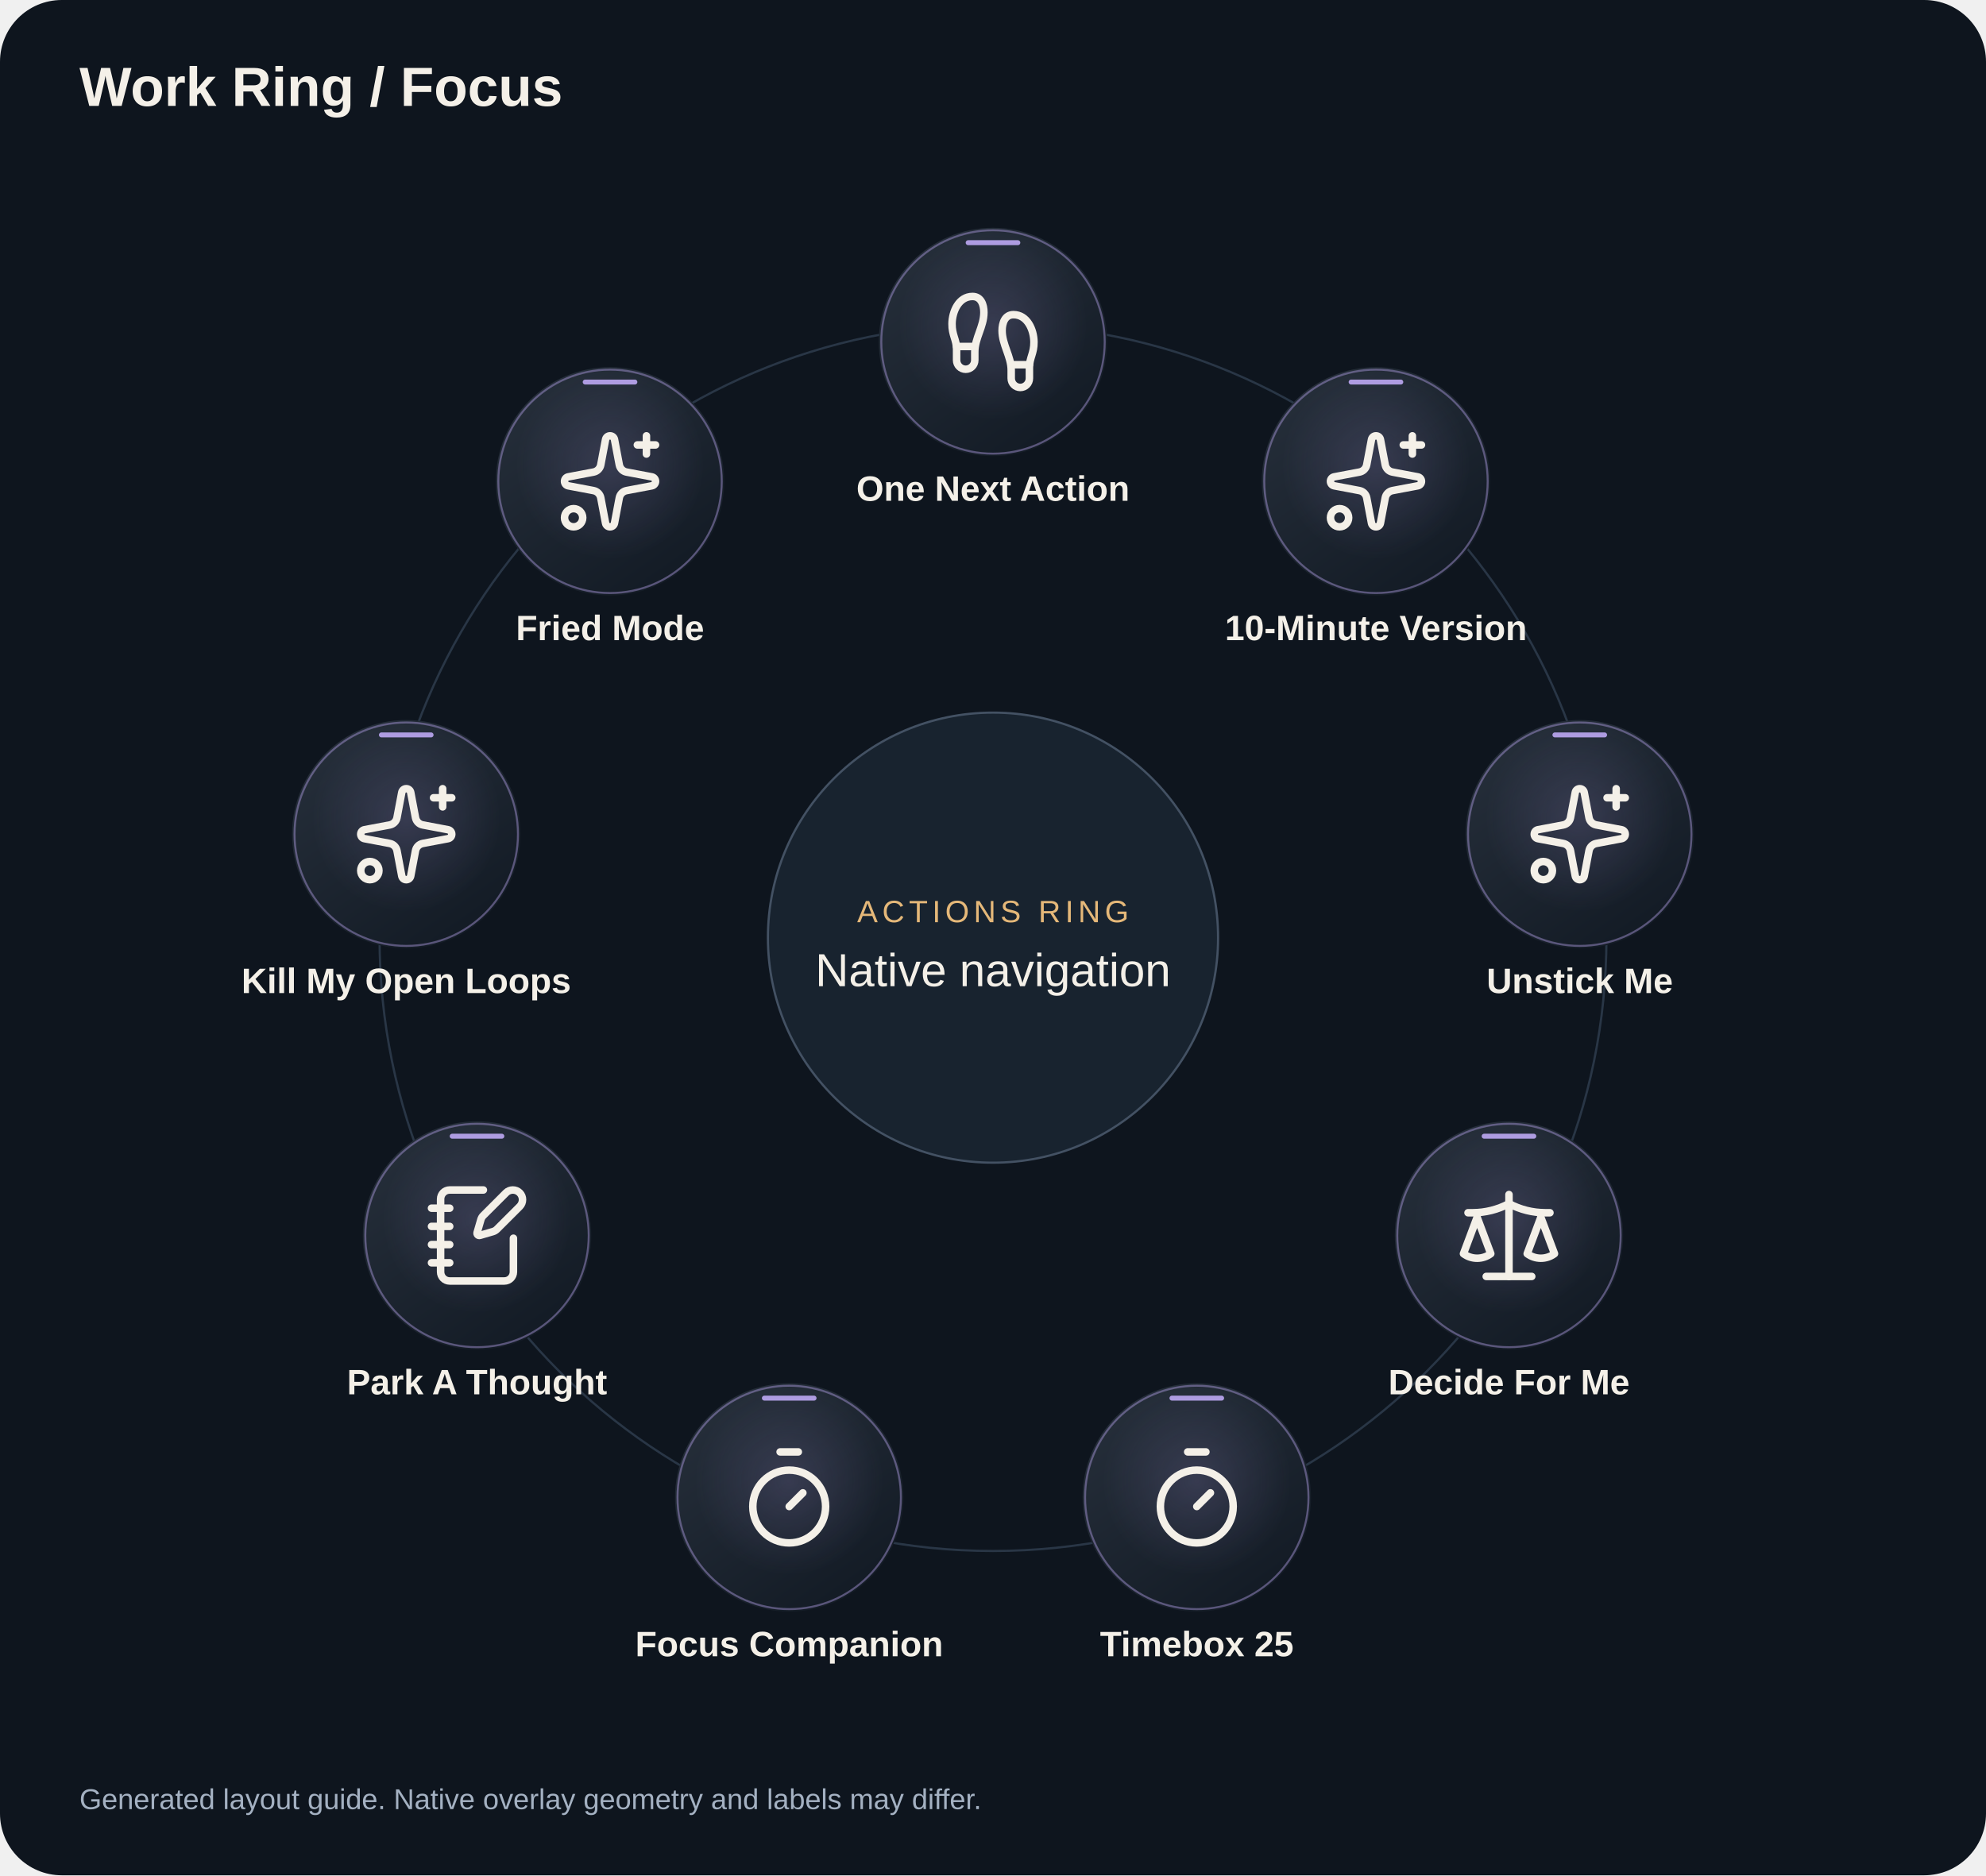
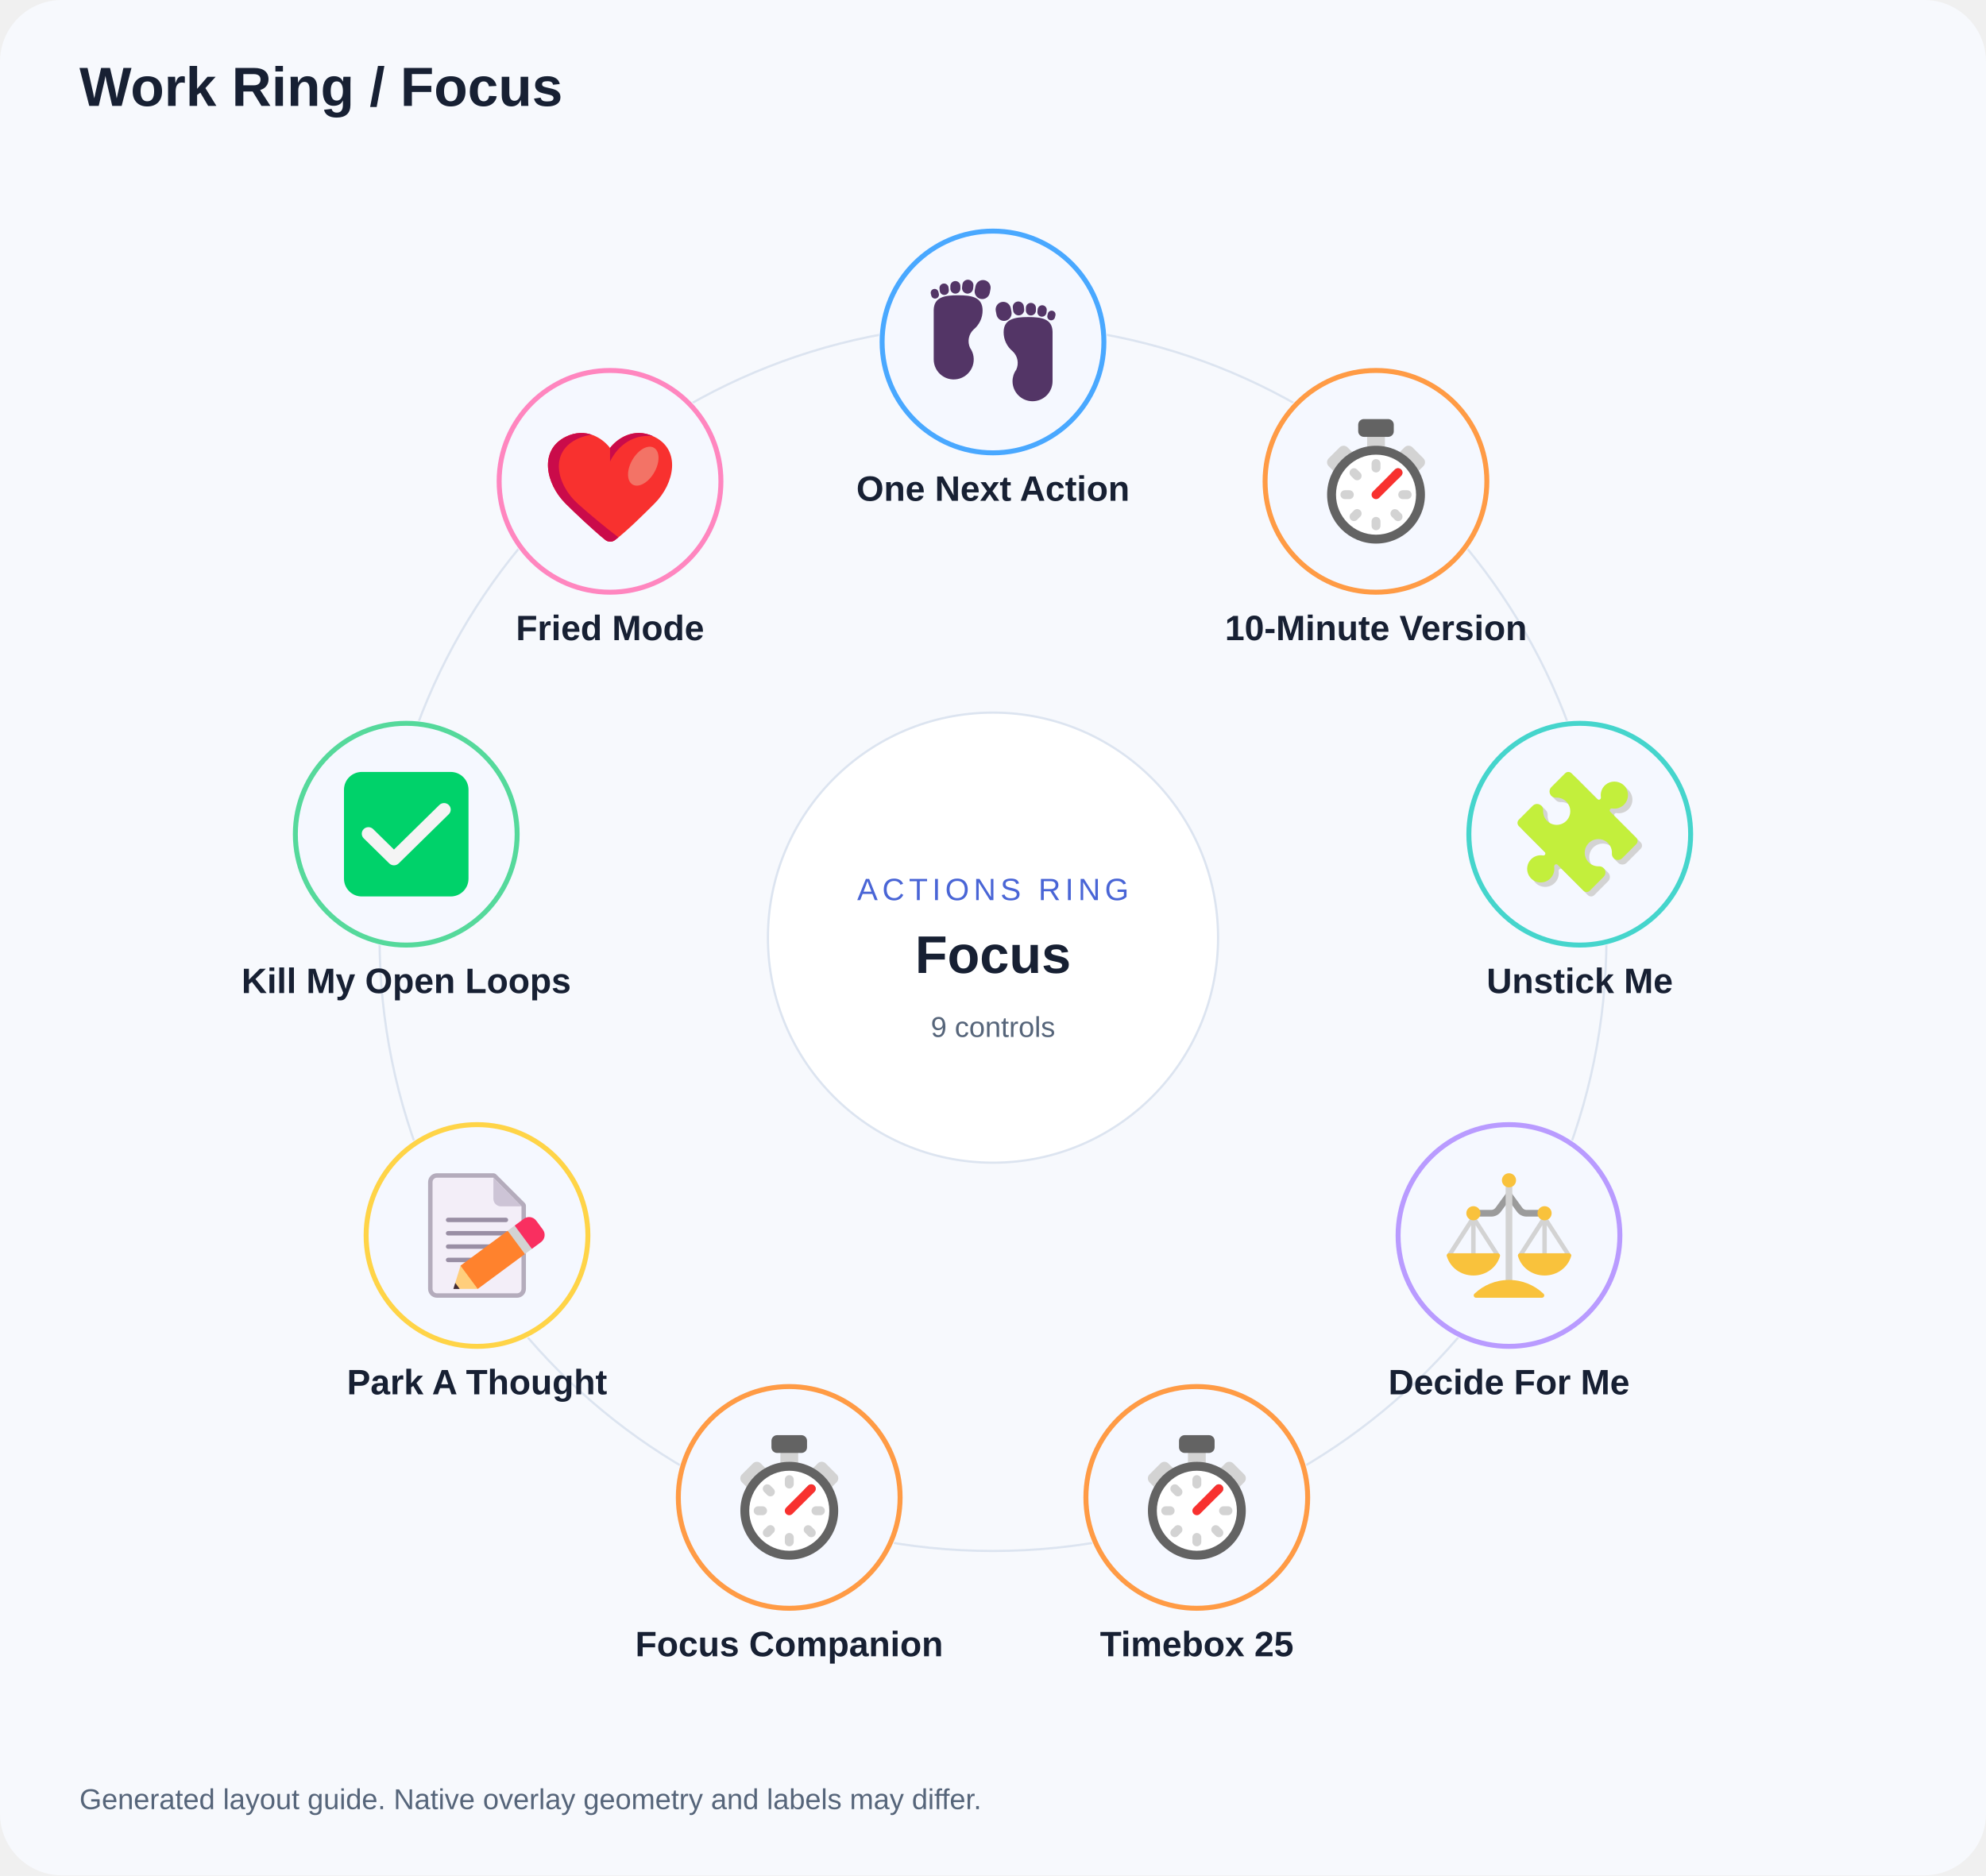
<svg xmlns="http://www.w3.org/2000/svg" width="900" height="850" viewBox="0 0 900 850">
-   <rect width="900" height="850" rx="28" fill="#0E151E" />
-   <text x="36" y="48" fill="#F4F0E8" font-family="Arial,sans-serif" font-size="25" font-weight="700">Work Ring / Focus</text>
-   <circle cx="450" cy="425" r="278" fill="none" stroke="#293646" />
-   <circle cx="450" cy="425" r="102" fill="#18232F" stroke="#435163" />
-   <text x="450" y="418" text-anchor="middle" fill="#E5B879" font-family="Arial,sans-serif" font-size="14" letter-spacing="2">ACTIONS RING</text>
-   <text x="450" y="447" text-anchor="middle" fill="#F4F0E8" font-family="Arial,sans-serif" font-size="21">Native navigation</text>
+   <rect width="900" height="850" rx="28" fill="#F7F9FD" />
+   <text x="36" y="48" fill="#172033" font-family="Arial,sans-serif" font-size="25" font-weight="700">Work Ring / Focus</text>
+   <circle cx="450" cy="425" r="278" fill="none" stroke="#DCE4F0" />
+   <circle cx="450" cy="425" r="102" fill="#FFFFFF" stroke="#DCE4F0" />
+   <text x="450" y="408" text-anchor="middle" fill="#4965D6" font-family="Arial,sans-serif" font-size="14" letter-spacing="2">ACTIONS RING</text>
+   <text x="450" y="441" text-anchor="middle" fill="#172033" font-family="Arial,sans-serif" font-size="24" font-weight="600">Focus</text>
+   <text x="450" y="470" text-anchor="middle" fill="#56657A" font-family="Arial,sans-serif" font-size="13">9 controls</text>
  <g transform="translate(396.00,101.00)">
    <svg width="108" height="108" viewBox="0 0 144 144">
      <svg width="144" height="144" viewBox="0 0 144 144">
-         <defs>
-           <linearGradient id="bg0c5048fa05" x2=".7" y2="1">
-             <stop stop-color="#28313D" />
-             <stop offset="1" stop-color="#131B25" />
-           </linearGradient>
-           <radialGradient id="light0c5048fa05">
-             <stop stop-color="#AE9CE1" stop-opacity=".18" />
-             <stop offset="1" stop-color="#AE9CE1" stop-opacity="0" />
-           </radialGradient>
-         </defs>
-         <circle cx="72" cy="72" r="69" fill="url(#bg0c5048fa05)" />
-         <g fill="none" stroke="#AE9CE1" stroke-opacity=".45" stroke-width="1.2">
-           <circle cx="72" cy="72" r="67.5" />
+         <circle cx="72" cy="72" r="69" fill="#F5F8FF" />
+         <circle cx="72" cy="72" r="67" fill="none" stroke="#49A8FF" stroke-width="3" />
+         <g transform="translate(29 29) scale(2.6875)">
+           <path d="M10.495 2.009C11.181 2.088 11.674 2.708 11.595 3.393L11.523 4.019C11.444 4.705 10.824 5.197 10.139 5.119C9.453 5.04 8.96 4.42 9.039 3.734L9.111 3.108C9.19 2.422 9.81 1.93 10.495 2.009Z" fill="#533566" />
+           <path d="M15.435 4.12C15.616 3.188 15.009 2.285 14.079 2.105C13.149 1.924 12.249 2.533 12.068 3.466L11.903 4.31C11.722 5.243 12.329 6.145 13.259 6.326C14.189 6.506 15.089 5.897 15.271 4.965L15.435 4.12Z" fill="#533566" />
+           <path d="M13.66 8.92C13.66 5.92 11.2 5.5 8.16 5.5C5.12 5.5 2.73 5.88 2.67 8.81V19.92C2.668 20.628 2.834 21.326 3.152 21.958C3.471 22.589 3.935 23.137 4.505 23.556C5.075 23.975 5.736 24.254 6.435 24.369C7.133 24.485 7.848 24.434 8.523 24.221C9.198 24.009 9.813 23.64 10.319 23.144C10.825 22.649 11.206 22.041 11.433 21.371C11.659 20.701 11.725 19.986 11.623 19.286C11.522 18.585 11.257 17.919 10.85 17.34C10.526 16.65 10.43 15.876 10.575 15.128C10.721 14.38 11.101 13.698 11.66 13.18C12.288 12.663 12.793 12.012 13.139 11.275C13.485 10.538 13.663 9.734 13.66 8.92Z" fill="#533566" />
+           <path d="M8.67 3.43C8.67 2.806 8.164 2.3 7.54 2.3C6.916 2.3 6.41 2.806 6.41 3.43V4C6.41 4.624 6.916 5.13 7.54 5.13C8.164 5.13 8.67 4.624 8.67 4V3.43Z" fill="#533566" />
+           <path d="M4.872 2.861C5.434 2.796 5.943 3.202 6.008 3.767L6.067 4.284C6.132 4.849 5.729 5.359 5.166 5.424C4.604 5.488 4.095 5.082 4.031 4.517L3.971 4.001C3.906 3.436 4.31 2.925 4.872 2.861Z" fill="#533566" />
+           <path d="M2.671 4.092L2.661 4.094C2.194 4.208 1.908 4.678 2.021 5.145L2.128 5.582C2.242 6.049 2.712 6.335 3.179 6.222L3.189 6.219C3.656 6.106 3.942 5.635 3.828 5.168L3.722 4.731C3.608 4.264 3.138 3.978 2.671 4.092Z" fill="#533566" />
+           <path d="M21.91 10.014C21.224 10.092 20.605 9.6 20.526 8.915L20.454 8.289C20.375 7.603 20.867 6.983 21.553 6.904C22.239 6.825 22.859 7.318 22.938 8.003L23.009 8.629C23.088 9.315 22.596 9.935 21.91 10.014Z" fill="#533566" />
+           <path d="M16.788 9.868C16.97 10.801 17.87 11.41 18.8 11.229C19.73 11.049 20.337 10.146 20.155 9.214L19.991 8.37C19.81 7.437 18.909 6.828 17.98 7.008C17.05 7.189 16.443 8.092 16.624 9.024L16.788 9.868Z" fill="#533566" />
+           <path d="M18.39 13.82C18.39 10.82 20.86 10.4 23.89 10.4C26.92 10.4 29.33 10.78 29.39 13.71V24.83C29.39 26.023 28.916 27.168 28.072 28.012C27.228 28.856 26.084 29.33 24.89 29.33C23.697 29.33 22.552 28.856 21.708 28.012C20.864 27.168 20.39 26.023 20.39 24.83C20.391 23.904 20.681 23.002 21.22 22.25C21.543 21.56 21.638 20.786 21.492 20.038C21.347 19.291 20.968 18.609 20.41 18.09C19.778 17.573 19.268 16.922 18.919 16.183C18.569 15.444 18.389 14.637 18.39 13.82Z" fill="#533566" />
+           <path d="M23.391 8.91C23.391 9.534 23.896 10.04 24.521 10.04C25.145 10.04 25.651 9.534 25.651 8.91V8.34C25.651 7.716 25.145 7.21 24.521 7.21C23.896 7.21 23.391 7.716 23.391 8.34V8.91Z" fill="#533566" />
+           <path d="M26.885 10.312C26.322 10.247 25.919 9.737 25.984 9.172L26.043 8.655C26.108 8.09 26.617 7.684 27.179 7.749C27.741 7.813 28.145 8.324 28.08 8.889L28.02 9.405C27.956 9.971 27.447 10.376 26.885 10.312Z" fill="#533566" />
+           <path d="M28.866 11.109L28.876 11.111C29.343 11.225 29.814 10.938 29.927 10.472L30.034 10.034C30.147 9.568 29.861 9.097 29.394 8.983L29.384 8.981C28.917 8.867 28.447 9.154 28.333 9.621L28.227 10.058C28.113 10.525 28.399 10.995 28.866 11.109Z" fill="#533566" />
        </g>
-         <circle cx="72" cy="62" r="57" fill="url(#light0c5048fa05)" />
-         <path d="M57 12h30" stroke="#AE9CE1" stroke-width="3" stroke-linecap="round" />
-         <g fill="#AE9CE1" opacity=".85" />
-         <svg x="39.0" y="39" width="66" height="66" viewBox="0 0 24 24" fill="none" stroke="#F4F0E8" stroke-width="1.65" stroke-linecap="round" stroke-linejoin="round">
-           <path d="M4 16v-2.38C4 11.5 2.97 10.5 3 8c.03-2.72 1.49-6 4.5-6C9.37 2 10 3.8 10 5.5c0 3.11-2 5.66-2 8.68V16a2 2 0 1 1-4 0Z" />
-           <path d="M20 20v-2.38c0-2.12 1.03-3.12 1-5.62-.03-2.72-1.49-6-4.5-6C14.63 6 14 7.8 14 9.5c0 3.11 2 5.66 2 8.68V20a2 2 0 1 0 4 0Z" />
-           <path d="M16 17h4" />
-           <path d="M4 13h4" />
-         </svg>
      </svg>
    </svg>
  </g>
-   <text x="450.00" y="227.00" text-anchor="middle" fill="#F4F0E8" font-family="Arial,sans-serif" font-size="16" font-weight="600">One Next Action</text>
+   <text x="450.00" y="227.00" text-anchor="middle" fill="#172033" font-family="Arial,sans-serif" font-size="16" font-weight="600">One Next Action</text>
  <g transform="translate(569.55,164.17)">
    <svg width="108" height="108" viewBox="0 0 144 144">
      <svg width="144" height="144" viewBox="0 0 144 144">
-         <defs>
-           <linearGradient id="bg2673d02420" x2=".7" y2="1">
-             <stop stop-color="#28313D" />
-             <stop offset="1" stop-color="#131B25" />
-           </linearGradient>
-           <radialGradient id="light2673d02420">
-             <stop stop-color="#AE9CE1" stop-opacity=".18" />
-             <stop offset="1" stop-color="#AE9CE1" stop-opacity="0" />
-           </radialGradient>
-         </defs>
-         <circle cx="72" cy="72" r="69" fill="url(#bg2673d02420)" />
-         <g fill="none" stroke="#AE9CE1" stroke-opacity=".45" stroke-width="1.2">
-           <circle cx="72" cy="72" r="67.5" />
+         <circle cx="72" cy="72" r="69" fill="#F5F8FF" />
+         <circle cx="72" cy="72" r="67" fill="none" stroke="#FF9B45" stroke-width="3" />
+         <g transform="translate(29 29) scale(2.6875)">
+           <path d="M18.015 6L16.015 5L14.015 6V9H18.015V6ZM10.645 11.19L8.195 13.64C7.695 14.14 6.895 14.14 6.405 13.64L5.375 12.61C4.875 12.11 4.875 11.31 5.375 10.82L7.825 8.37C8.325 7.87 9.125 7.87 9.615 8.37L10.655 9.41C11.145 9.89 11.145 10.7 10.645 11.19ZM23.825 13.64L21.375 11.19C20.875 10.7 20.875 9.89 21.375 9.4L22.415 8.36C22.905 7.86 23.705 7.86 24.205 8.36L26.655 10.81C27.155 11.3 27.155 12.1 26.655 12.6L25.615 13.64C25.125 14.14 24.325 14.14 23.825 13.64Z" fill="#D3D3D3" />
+           <path d="M13.275 6H18.745C19.445 6 20.015 5.43 20.005 4.73V3.27C20.005 2.57 19.435 2 18.735 2H13.275C12.575 2 12.015 2.57 12.005 3.27V4.73C12.005 5.43 12.575 6 13.275 6ZM27.015 19C27.015 25.075 22.09 30 16.015 30C9.94 30 5.015 25.075 5.015 19C5.015 12.925 9.94 8 16.015 8C22.09 8 27.015 12.925 27.015 19Z" fill="#636363" />
+           <path d="M16.015 28C20.986 28 25.015 23.971 25.015 19C25.015 14.029 20.986 10 16.015 10C11.044 10 7.015 14.029 7.015 19C7.015 23.971 11.044 28 16.015 28Z" fill="white" />
+           <path d="M19.545 14.05L20.255 13.34C20.645 12.95 21.275 12.95 21.665 13.34C22.055 13.73 22.055 14.36 21.665 14.75L20.955 15.46C20.565 15.85 19.935 15.85 19.545 15.46C19.155 15.08 19.155 14.44 19.545 14.05Z" fill="#9B9B9B" />
+           <path d="M15.015 13V12C15.015 11.45 15.465 11 16.015 11C16.565 11 17.015 11.45 17.015 12V13C17.015 13.55 16.565 14 16.015 14C15.455 14 15.015 13.55 15.015 13ZM15.015 26V25C15.015 24.45 15.465 24 16.015 24C16.565 24 17.015 24.45 17.015 25V26C17.015 26.55 16.565 27 16.015 27C15.455 27 15.015 26.55 15.015 26ZM23.015 18H22.015C21.455 18 21.015 18.45 21.015 19C21.015 19.55 21.465 20 22.015 20H23.015C23.565 20 24.015 19.55 24.015 19C24.015 18.45 23.565 18 23.015 18ZM9.015 18H10.015C10.565 18 11.015 18.45 11.015 19C11.015 19.55 10.565 20 10.015 20H9.015C8.465 20 8.015 19.55 8.015 19C8.015 18.45 8.455 18 9.015 18ZM21.675 23.25L20.965 22.54C20.565 22.15 19.935 22.15 19.555 22.54C19.165 22.93 19.165 23.56 19.555 23.95L20.265 24.66C20.655 25.05 21.285 25.05 21.675 24.66C22.065 24.27 22.065 23.64 21.675 23.25ZM11.765 13.35L12.475 14.06C12.865 14.45 12.865 15.08 12.475 15.47C12.085 15.86 11.455 15.86 11.065 15.47L10.355 14.76C9.965 14.37 9.965 13.74 10.355 13.35C10.745 12.95 11.375 12.95 11.765 13.35ZM11.065 22.53L10.355 23.24C9.965 23.64 9.965 24.27 10.355 24.65C10.745 25.04 11.375 25.04 11.765 24.65L12.475 23.94C12.865 23.55 12.865 22.92 12.475 22.53C12.085 22.14 11.455 22.14 11.065 22.53Z" fill="#D3D3D3" />
+           <path d="M15.305 19.71C14.915 19.32 14.915 18.69 15.305 18.3L20.255 13.35C20.645 12.96 21.275 12.96 21.665 13.35C22.055 13.74 22.055 14.37 21.665 14.76L16.715 19.71C16.325 20.1 15.695 20.1 15.305 19.71Z" fill="#F8312F" />
        </g>
-         <circle cx="72" cy="62" r="57" fill="url(#light2673d02420)" />
-         <path d="M57 12h30" stroke="#AE9CE1" stroke-width="3" stroke-linecap="round" />
-         <g fill="#AE9CE1" opacity=".85" />
-         <svg x="39.0" y="39" width="66" height="66" viewBox="0 0 24 24" fill="none" stroke="#F4F0E8" stroke-width="1.65" stroke-linecap="round" stroke-linejoin="round">
-           <path d="M11.017 2.814a1 1 0 0 1 1.966 0l1.051 5.558a2 2 0 0 0 1.594 1.594l5.558 1.051a1 1 0 0 1 0 1.966l-5.558 1.051a2 2 0 0 0-1.594 1.594l-1.051 5.558a1 1 0 0 1-1.966 0l-1.051-5.558a2 2 0 0 0-1.594-1.594l-5.558-1.051a1 1 0 0 1 0-1.966l5.558-1.051a2 2 0 0 0 1.594-1.594z" />
-           <path d="M20 2v4" />
-           <path d="M22 4h-4" />
-           <circle cx="4" cy="20" r="2" />
-         </svg>
      </svg>
    </svg>
  </g>
-   <text x="623.55" y="290.17" text-anchor="middle" fill="#F4F0E8" font-family="Arial,sans-serif" font-size="16" font-weight="600">10-Minute Version</text>
+   <text x="623.55" y="290.17" text-anchor="middle" fill="#172033" font-family="Arial,sans-serif" font-size="16" font-weight="600">10-Minute Version</text>
  <g transform="translate(661.90,324.11)">
    <svg width="108" height="108" viewBox="0 0 144 144">
      <svg width="144" height="144" viewBox="0 0 144 144">
-         <defs>
-           <linearGradient id="bg2673d02420" x2=".7" y2="1">
-             <stop stop-color="#28313D" />
-             <stop offset="1" stop-color="#131B25" />
-           </linearGradient>
-           <radialGradient id="light2673d02420">
-             <stop stop-color="#AE9CE1" stop-opacity=".18" />
-             <stop offset="1" stop-color="#AE9CE1" stop-opacity="0" />
-           </radialGradient>
-         </defs>
-         <circle cx="72" cy="72" r="69" fill="url(#bg2673d02420)" />
-         <g fill="none" stroke="#AE9CE1" stroke-opacity=".45" stroke-width="1.2">
-           <circle cx="72" cy="72" r="67.5" />
+         <circle cx="72" cy="72" r="69" fill="#F5F8FF" />
+         <circle cx="72" cy="72" r="67" fill="none" stroke="#45D5CC" stroke-width="3" />
+         <g transform="translate(29 29) scale(2.6875)">
+           <path d="M23.623 21.425L24.618 22.421C25.155 22.959 26.021 22.959 26.558 22.421L29.701 19.274C30.099 18.875 30.099 18.238 29.701 17.84L23.872 12.003C23.693 11.824 23.693 11.545 23.872 11.366C23.981 11.256 24.13 11.216 24.27 11.246C25.215 11.406 26.22 11.127 26.946 10.4C28.15 9.195 28.14 7.233 26.916 6.038L26.06 5.171L25.672 5.301C24.698 5.012 23.603 5.221 22.797 5.918C21.962 6.645 21.623 7.711 21.783 8.707C21.802 8.856 21.763 8.996 21.653 9.105L21.633 9.125C21.454 9.304 21.176 9.304 20.997 9.125L15.167 3.299C14.769 2.9 14.132 2.9 13.734 3.299L10.62 6.416C10.541 6.496 10.481 6.585 10.421 6.675L10.213 6.466L9.476 7.203L10.62 8.348L10.64 8.368C10.919 8.647 11.297 8.796 11.685 8.776C12.58 8.737 13.496 9.085 14.142 9.832C15.127 10.967 15.137 12.691 14.142 13.836C12.968 15.19 10.919 15.25 9.665 14.005C9.019 13.358 8.72 12.501 8.78 11.655C8.8 11.266 8.661 10.888 8.382 10.609C8.372 10.589 8.362 10.579 8.352 10.569L7.377 9.593L6.95 10.031L7.139 10.221C6.88 10.27 6.641 10.4 6.442 10.599L3.298 13.746C2.901 14.145 2.901 14.782 3.298 15.18L9.138 21.027C9.317 21.206 9.317 21.485 9.138 21.664C9.029 21.773 8.88 21.813 8.74 21.784C7.735 21.614 6.661 21.943 5.925 22.779C4.93 23.915 4.92 25.648 5.915 26.793C7.089 28.148 9.138 28.207 10.392 26.952C11.108 26.235 11.396 25.239 11.247 24.313C11.227 24.164 11.267 24.024 11.377 23.915L11.396 23.895C11.575 23.716 11.854 23.716 12.033 23.895L17.833 29.701C18.231 30.1 18.868 30.1 19.266 29.701L22.38 26.584C22.917 26.046 22.917 25.18 22.38 24.642L22.36 24.622L21.474 23.735L21.086 24.124L21.196 24.233C20.34 24.233 19.485 23.885 18.868 23.178C17.883 22.042 17.873 20.319 18.868 19.174C20.042 17.82 22.091 17.76 23.345 19.005C23.862 19.523 24.16 20.19 24.22 20.867L24.2 20.847L23.623 21.425Z" fill="#D3D3D3" />
+           <path d="M21.77 4.909C20.935 5.637 20.597 6.703 20.756 7.699C20.776 7.848 20.736 7.988 20.627 8.097L20.607 8.117C20.428 8.297 20.149 8.297 19.97 8.117L14.152 2.299C13.755 1.9 13.118 1.9 12.72 2.299L9.608 5.417C9.071 5.955 9.071 6.822 9.608 7.36L9.638 7.38C9.906 7.649 10.284 7.799 10.672 7.779C11.567 7.739 12.482 8.087 13.128 8.835C14.113 9.97 14.123 11.694 13.128 12.84C11.955 14.195 9.906 14.255 8.653 13.009C8.017 12.352 7.718 11.495 7.768 10.648C7.798 10.259 7.649 9.871 7.37 9.602C6.833 9.064 5.968 9.064 5.431 9.602L2.298 12.74C1.901 13.139 1.901 13.776 2.298 14.175L8.136 20.023C8.315 20.203 8.315 20.482 8.136 20.661C8.027 20.77 7.877 20.81 7.738 20.78C6.734 20.611 5.66 20.94 4.924 21.777C3.929 22.913 3.919 24.646 4.914 25.792C6.087 27.147 8.136 27.207 9.389 25.951C10.105 25.234 10.393 24.238 10.244 23.311C10.224 23.162 10.264 23.022 10.373 22.913L10.393 22.893C10.572 22.713 10.851 22.713 11.03 22.893L16.828 28.701C17.225 29.1 17.862 29.1 18.26 28.701L21.372 25.583C21.909 25.045 21.909 24.178 21.372 23.64L21.352 23.62C21.084 23.351 20.706 23.201 20.318 23.221C19.423 23.261 18.508 22.913 17.862 22.165C16.877 21.029 16.867 19.306 17.862 18.16C19.035 16.805 21.084 16.745 22.337 17.991C22.983 18.638 23.282 19.495 23.222 20.342C23.202 20.731 23.341 21.109 23.62 21.388C24.157 21.926 25.022 21.926 25.559 21.388L28.702 18.24C29.099 17.841 29.099 17.204 28.702 16.805L22.874 10.967C22.695 10.787 22.695 10.508 22.874 10.329C22.983 10.22 23.133 10.18 23.272 10.21C24.217 10.369 25.221 10.09 25.947 9.363C27.19 8.117 27.14 6.055 25.778 4.879C24.624 3.923 22.904 3.923 21.77 4.909Z" fill="#C3EF3C" />
        </g>
-         <circle cx="72" cy="62" r="57" fill="url(#light2673d02420)" />
-         <path d="M57 12h30" stroke="#AE9CE1" stroke-width="3" stroke-linecap="round" />
-         <g fill="#AE9CE1" opacity=".85" />
-         <svg x="39.0" y="39" width="66" height="66" viewBox="0 0 24 24" fill="none" stroke="#F4F0E8" stroke-width="1.65" stroke-linecap="round" stroke-linejoin="round">
-           <path d="M11.017 2.814a1 1 0 0 1 1.966 0l1.051 5.558a2 2 0 0 0 1.594 1.594l5.558 1.051a1 1 0 0 1 0 1.966l-5.558 1.051a2 2 0 0 0-1.594 1.594l-1.051 5.558a1 1 0 0 1-1.966 0l-1.051-5.558a2 2 0 0 0-1.594-1.594l-5.558-1.051a1 1 0 0 1 0-1.966l5.558-1.051a2 2 0 0 0 1.594-1.594z" />
-           <path d="M20 2v4" />
-           <path d="M22 4h-4" />
-           <circle cx="4" cy="20" r="2" />
-         </svg>
      </svg>
    </svg>
  </g>
-   <text x="715.90" y="450.11" text-anchor="middle" fill="#F4F0E8" font-family="Arial,sans-serif" font-size="16" font-weight="600">Unstick Me</text>
+   <text x="715.90" y="450.11" text-anchor="middle" fill="#172033" font-family="Arial,sans-serif" font-size="16" font-weight="600">Unstick Me</text>
  <g transform="translate(629.83,506.00)">
    <svg width="108" height="108" viewBox="0 0 144 144">
      <svg width="144" height="144" viewBox="0 0 144 144">
-         <defs>
-           <linearGradient id="bg2579692ad2" x2=".7" y2="1">
-             <stop stop-color="#28313D" />
-             <stop offset="1" stop-color="#131B25" />
-           </linearGradient>
-           <radialGradient id="light2579692ad2">
-             <stop stop-color="#AE9CE1" stop-opacity=".18" />
-             <stop offset="1" stop-color="#AE9CE1" stop-opacity="0" />
-           </radialGradient>
-         </defs>
-         <circle cx="72" cy="72" r="69" fill="url(#bg2579692ad2)" />
-         <g fill="none" stroke="#AE9CE1" stroke-opacity=".45" stroke-width="1.2">
-           <circle cx="72" cy="72" r="67.5" />
+         <circle cx="72" cy="72" r="69" fill="#F5F8FF" />
+         <circle cx="72" cy="72" r="67" fill="none" stroke="#B99BFF" stroke-width="3" />
+         <g transform="translate(29 29) scale(2.6875)">
+           <path d="M19.949 11.75H23.969C24.389 11.75 24.719 11.41 24.719 11C24.719 10.59 24.379 10.25 23.969 10.25H19.949C19.569 10.25 19.219 10.07 18.999 9.77L16.629 6.52C16.458 6.295 16.185 6.191 15.924 6.224C15.698 6.229 15.479 6.337 15.339 6.53L12.969 9.77C12.749 10.07 12.389 10.25 12.019 10.25H7.999C7.589 10.25 7.249 10.59 7.249 11C7.249 11.41 7.589 11.75 7.999 11.75H12.019C12.869 11.75 13.679 11.34 14.179 10.66L15.988 8.187L17.789 10.65C18.289 11.34 19.099 11.75 19.949 11.75Z" fill="#9B9B9B" />
+           <path d="M15.249 4H16.749V28H15.249V4ZM13.039 20.73C13.129 20.88 13.299 20.96 13.459 20.96C13.549 20.96 13.639 20.94 13.699 20.88C13.929 20.73 13.999 20.42 13.849 20.19L8.477 11.852C8.415 11.646 8.227 11.5 7.999 11.5C7.838 11.5 7.549 11.77 7.549 11.77L2.159 20.15C2.089 20.23 2.049 20.34 2.049 20.46C2.049 20.74 2.269 20.96 2.549 20.96C2.719 20.96 2.879 20.87 2.969 20.73L7.499 13.696V20.8C7.499 21.08 7.719 21.3 7.999 21.3C8.279 21.3 8.499 21.08 8.499 20.8V13.695L13.039 20.73ZM29.039 20.73C29.129 20.88 29.299 20.96 29.459 20.96C29.549 20.96 29.639 20.94 29.699 20.88C29.929 20.73 29.999 20.42 29.849 20.19L24.477 11.852C24.415 11.646 24.227 11.5 23.999 11.5C23.838 11.5 23.64 11.655 23.549 11.77L18.159 20.15C18.089 20.23 18.049 20.34 18.049 20.46C18.049 20.74 18.269 20.96 18.549 20.96C18.719 20.96 18.879 20.87 18.969 20.73L23.499 13.696V20.8C23.499 21.08 23.719 21.3 23.999 21.3C24.279 21.3 24.499 21.08 24.499 20.8V13.695L29.039 20.73Z" fill="#D3D3D3" />
+           <path d="M17.589 3.59C17.589 4.468 16.877 5.18 15.999 5.18C15.121 5.18 14.409 4.468 14.409 3.59C14.409 2.712 15.121 2 15.999 2C16.877 2 17.589 2.712 17.589 3.59Z" fill="#F9C23C" />
+           <path d="M9.589 11C9.589 11.878 8.877 12.59 7.999 12.59C7.121 12.59 6.409 11.878 6.409 11C6.409 10.122 7.121 9.41 7.999 9.41C8.877 9.41 9.589 10.122 9.589 11Z" fill="#F9C23C" />
+           <path d="M2.019 20.64C1.929 20.32 2.169 20 2.509 20H13.489C13.829 20 14.069 20.32 13.979 20.64C13.239 23.2 10.849 25 7.999 25C5.149 25 2.759 23.2 2.019 20.64Z" fill="#F9C23C" />
+           <path d="M18.019 20.64C17.929 20.32 18.169 20 18.509 20H29.489C29.829 20 30.069 20.32 29.979 20.64C29.239 23.2 26.849 25 23.999 25C21.149 25 18.759 23.2 18.019 20.64Z" fill="#F9C23C" />
+           <path d="M23.399 30C23.879 30 24.109 29.42 23.759 29.09C21.739 27.17 19.009 26 15.999 26C12.989 26 10.259 27.17 8.239 29.09C7.889 29.42 8.119 30 8.599 30H23.399Z" fill="#F9C23C" />
+           <path d="M23.999 12.59C24.877 12.59 25.589 11.878 25.589 11C25.589 10.122 24.877 9.41 23.999 9.41C23.121 9.41 22.409 10.122 22.409 11C22.409 11.878 23.121 12.59 23.999 12.59Z" fill="#F9C23C" />
        </g>
-         <circle cx="72" cy="62" r="57" fill="url(#light2579692ad2)" />
-         <path d="M57 12h30" stroke="#AE9CE1" stroke-width="3" stroke-linecap="round" />
-         <g fill="#AE9CE1" opacity=".85" />
-         <svg x="39.0" y="39" width="66" height="66" viewBox="0 0 24 24" fill="none" stroke="#F4F0E8" stroke-width="1.65" stroke-linecap="round" stroke-linejoin="round">
-           <path d="M12 3v18" />
-           <path d="m19 8 3 8a5 5 0 0 1-6 0zV7" />
-           <path d="M3 7h1a17 17 0 0 0 8-2 17 17 0 0 0 8 2h1" />
-           <path d="m5 8 3 8a5 5 0 0 1-6 0zV7" />
-           <path d="M7 21h10" />
-         </svg>
      </svg>
    </svg>
  </g>
-   <text x="683.83" y="632.00" text-anchor="middle" fill="#F4F0E8" font-family="Arial,sans-serif" font-size="16" font-weight="600">Decide For Me</text>
+   <text x="683.83" y="632.00" text-anchor="middle" fill="#172033" font-family="Arial,sans-serif" font-size="16" font-weight="600">Decide For Me</text>
  <g transform="translate(488.35,624.72)">
    <svg width="108" height="108" viewBox="0 0 144 144">
      <svg width="144" height="144" viewBox="0 0 144 144">
-         <defs>
-           <linearGradient id="bge24a460439" x2=".7" y2="1">
-             <stop stop-color="#28313D" />
-             <stop offset="1" stop-color="#131B25" />
-           </linearGradient>
-           <radialGradient id="lighte24a460439">
-             <stop stop-color="#AE9CE1" stop-opacity=".18" />
-             <stop offset="1" stop-color="#AE9CE1" stop-opacity="0" />
-           </radialGradient>
-         </defs>
-         <circle cx="72" cy="72" r="69" fill="url(#bge24a460439)" />
-         <g fill="none" stroke="#AE9CE1" stroke-opacity=".45" stroke-width="1.2">
-           <circle cx="72" cy="72" r="67.5" />
+         <circle cx="72" cy="72" r="69" fill="#F5F8FF" />
+         <circle cx="72" cy="72" r="67" fill="none" stroke="#FF9B45" stroke-width="3" />
+         <g transform="translate(29 29) scale(2.6875)">
+           <path d="M18.015 6L16.015 5L14.015 6V9H18.015V6ZM10.645 11.19L8.195 13.64C7.695 14.14 6.895 14.14 6.405 13.64L5.375 12.61C4.875 12.11 4.875 11.31 5.375 10.82L7.825 8.37C8.325 7.87 9.125 7.87 9.615 8.37L10.655 9.41C11.145 9.89 11.145 10.7 10.645 11.19ZM23.825 13.64L21.375 11.19C20.875 10.7 20.875 9.89 21.375 9.4L22.415 8.36C22.905 7.86 23.705 7.86 24.205 8.36L26.655 10.81C27.155 11.3 27.155 12.1 26.655 12.6L25.615 13.64C25.125 14.14 24.325 14.14 23.825 13.64Z" fill="#D3D3D3" />
+           <path d="M13.275 6H18.745C19.445 6 20.015 5.43 20.005 4.73V3.27C20.005 2.57 19.435 2 18.735 2H13.275C12.575 2 12.015 2.57 12.005 3.27V4.73C12.005 5.43 12.575 6 13.275 6ZM27.015 19C27.015 25.075 22.09 30 16.015 30C9.94 30 5.015 25.075 5.015 19C5.015 12.925 9.94 8 16.015 8C22.09 8 27.015 12.925 27.015 19Z" fill="#636363" />
+           <path d="M16.015 28C20.986 28 25.015 23.971 25.015 19C25.015 14.029 20.986 10 16.015 10C11.044 10 7.015 14.029 7.015 19C7.015 23.971 11.044 28 16.015 28Z" fill="white" />
+           <path d="M19.545 14.05L20.255 13.34C20.645 12.95 21.275 12.95 21.665 13.34C22.055 13.73 22.055 14.36 21.665 14.75L20.955 15.46C20.565 15.85 19.935 15.85 19.545 15.46C19.155 15.08 19.155 14.44 19.545 14.05Z" fill="#9B9B9B" />
+           <path d="M15.015 13V12C15.015 11.45 15.465 11 16.015 11C16.565 11 17.015 11.45 17.015 12V13C17.015 13.55 16.565 14 16.015 14C15.455 14 15.015 13.55 15.015 13ZM15.015 26V25C15.015 24.45 15.465 24 16.015 24C16.565 24 17.015 24.45 17.015 25V26C17.015 26.55 16.565 27 16.015 27C15.455 27 15.015 26.55 15.015 26ZM23.015 18H22.015C21.455 18 21.015 18.45 21.015 19C21.015 19.55 21.465 20 22.015 20H23.015C23.565 20 24.015 19.55 24.015 19C24.015 18.45 23.565 18 23.015 18ZM9.015 18H10.015C10.565 18 11.015 18.45 11.015 19C11.015 19.55 10.565 20 10.015 20H9.015C8.465 20 8.015 19.55 8.015 19C8.015 18.45 8.455 18 9.015 18ZM21.675 23.25L20.965 22.54C20.565 22.15 19.935 22.15 19.555 22.54C19.165 22.93 19.165 23.56 19.555 23.95L20.265 24.66C20.655 25.05 21.285 25.05 21.675 24.66C22.065 24.27 22.065 23.64 21.675 23.25ZM11.765 13.35L12.475 14.06C12.865 14.45 12.865 15.08 12.475 15.47C12.085 15.86 11.455 15.86 11.065 15.47L10.355 14.76C9.965 14.37 9.965 13.74 10.355 13.35C10.745 12.95 11.375 12.95 11.765 13.35ZM11.065 22.53L10.355 23.24C9.965 23.64 9.965 24.27 10.355 24.65C10.745 25.04 11.375 25.04 11.765 24.65L12.475 23.94C12.865 23.55 12.865 22.92 12.475 22.53C12.085 22.14 11.455 22.14 11.065 22.53Z" fill="#D3D3D3" />
+           <path d="M15.305 19.71C14.915 19.32 14.915 18.69 15.305 18.3L20.255 13.35C20.645 12.96 21.275 12.96 21.665 13.35C22.055 13.74 22.055 14.37 21.665 14.76L16.715 19.71C16.325 20.1 15.695 20.1 15.305 19.71Z" fill="#F8312F" />
        </g>
-         <circle cx="72" cy="62" r="57" fill="url(#lighte24a460439)" />
-         <path d="M57 12h30" stroke="#AE9CE1" stroke-width="3" stroke-linecap="round" />
-         <g fill="#AE9CE1" opacity=".85" />
-         <svg x="39.0" y="39" width="66" height="66" viewBox="0 0 24 24" fill="none" stroke="#F4F0E8" stroke-width="1.65" stroke-linecap="round" stroke-linejoin="round">
-           <line x1="10" x2="14" y1="2" y2="2" />
-           <line x1="12" x2="15" y1="14" y2="11" />
-           <circle cx="12" cy="14" r="8" />
-         </svg>
      </svg>
    </svg>
  </g>
-   <text x="542.35" y="750.72" text-anchor="middle" fill="#F4F0E8" font-family="Arial,sans-serif" font-size="16" font-weight="600">Timebox 25</text>
+   <text x="542.35" y="750.72" text-anchor="middle" fill="#172033" font-family="Arial,sans-serif" font-size="16" font-weight="600">Timebox 25</text>
  <g transform="translate(303.65,624.72)">
    <svg width="108" height="108" viewBox="0 0 144 144">
      <svg width="144" height="144" viewBox="0 0 144 144">
-         <defs>
-           <linearGradient id="bge24a460439" x2=".7" y2="1">
-             <stop stop-color="#28313D" />
-             <stop offset="1" stop-color="#131B25" />
-           </linearGradient>
-           <radialGradient id="lighte24a460439">
-             <stop stop-color="#AE9CE1" stop-opacity=".18" />
-             <stop offset="1" stop-color="#AE9CE1" stop-opacity="0" />
-           </radialGradient>
-         </defs>
-         <circle cx="72" cy="72" r="69" fill="url(#bge24a460439)" />
-         <g fill="none" stroke="#AE9CE1" stroke-opacity=".45" stroke-width="1.2">
-           <circle cx="72" cy="72" r="67.5" />
+         <circle cx="72" cy="72" r="69" fill="#F5F8FF" />
+         <circle cx="72" cy="72" r="67" fill="none" stroke="#FF9B45" stroke-width="3" />
+         <g transform="translate(29 29) scale(2.6875)">
+           <path d="M18.015 6L16.015 5L14.015 6V9H18.015V6ZM10.645 11.19L8.195 13.64C7.695 14.14 6.895 14.14 6.405 13.64L5.375 12.61C4.875 12.11 4.875 11.31 5.375 10.82L7.825 8.37C8.325 7.87 9.125 7.87 9.615 8.37L10.655 9.41C11.145 9.89 11.145 10.7 10.645 11.19ZM23.825 13.64L21.375 11.19C20.875 10.7 20.875 9.89 21.375 9.4L22.415 8.36C22.905 7.86 23.705 7.86 24.205 8.36L26.655 10.81C27.155 11.3 27.155 12.1 26.655 12.6L25.615 13.64C25.125 14.14 24.325 14.14 23.825 13.64Z" fill="#D3D3D3" />
+           <path d="M13.275 6H18.745C19.445 6 20.015 5.43 20.005 4.73V3.27C20.005 2.57 19.435 2 18.735 2H13.275C12.575 2 12.015 2.57 12.005 3.27V4.73C12.005 5.43 12.575 6 13.275 6ZM27.015 19C27.015 25.075 22.09 30 16.015 30C9.94 30 5.015 25.075 5.015 19C5.015 12.925 9.94 8 16.015 8C22.09 8 27.015 12.925 27.015 19Z" fill="#636363" />
+           <path d="M16.015 28C20.986 28 25.015 23.971 25.015 19C25.015 14.029 20.986 10 16.015 10C11.044 10 7.015 14.029 7.015 19C7.015 23.971 11.044 28 16.015 28Z" fill="white" />
+           <path d="M19.545 14.05L20.255 13.34C20.645 12.95 21.275 12.95 21.665 13.34C22.055 13.73 22.055 14.36 21.665 14.75L20.955 15.46C20.565 15.85 19.935 15.85 19.545 15.46C19.155 15.08 19.155 14.44 19.545 14.05Z" fill="#9B9B9B" />
+           <path d="M15.015 13V12C15.015 11.45 15.465 11 16.015 11C16.565 11 17.015 11.45 17.015 12V13C17.015 13.55 16.565 14 16.015 14C15.455 14 15.015 13.55 15.015 13ZM15.015 26V25C15.015 24.45 15.465 24 16.015 24C16.565 24 17.015 24.45 17.015 25V26C17.015 26.55 16.565 27 16.015 27C15.455 27 15.015 26.55 15.015 26ZM23.015 18H22.015C21.455 18 21.015 18.45 21.015 19C21.015 19.55 21.465 20 22.015 20H23.015C23.565 20 24.015 19.55 24.015 19C24.015 18.45 23.565 18 23.015 18ZM9.015 18H10.015C10.565 18 11.015 18.45 11.015 19C11.015 19.55 10.565 20 10.015 20H9.015C8.465 20 8.015 19.55 8.015 19C8.015 18.45 8.455 18 9.015 18ZM21.675 23.25L20.965 22.54C20.565 22.15 19.935 22.15 19.555 22.54C19.165 22.93 19.165 23.56 19.555 23.95L20.265 24.66C20.655 25.05 21.285 25.05 21.675 24.66C22.065 24.27 22.065 23.64 21.675 23.25ZM11.765 13.35L12.475 14.06C12.865 14.45 12.865 15.08 12.475 15.47C12.085 15.86 11.455 15.86 11.065 15.47L10.355 14.76C9.965 14.37 9.965 13.74 10.355 13.35C10.745 12.95 11.375 12.95 11.765 13.35ZM11.065 22.53L10.355 23.24C9.965 23.64 9.965 24.27 10.355 24.65C10.745 25.04 11.375 25.04 11.765 24.65L12.475 23.94C12.865 23.55 12.865 22.92 12.475 22.53C12.085 22.14 11.455 22.14 11.065 22.53Z" fill="#D3D3D3" />
+           <path d="M15.305 19.71C14.915 19.32 14.915 18.69 15.305 18.3L20.255 13.35C20.645 12.96 21.275 12.96 21.665 13.35C22.055 13.74 22.055 14.37 21.665 14.76L16.715 19.71C16.325 20.1 15.695 20.1 15.305 19.71Z" fill="#F8312F" />
        </g>
-         <circle cx="72" cy="62" r="57" fill="url(#lighte24a460439)" />
-         <path d="M57 12h30" stroke="#AE9CE1" stroke-width="3" stroke-linecap="round" />
-         <g fill="#AE9CE1" opacity=".85" />
-         <svg x="39.0" y="39" width="66" height="66" viewBox="0 0 24 24" fill="none" stroke="#F4F0E8" stroke-width="1.65" stroke-linecap="round" stroke-linejoin="round">
-           <line x1="10" x2="14" y1="2" y2="2" />
-           <line x1="12" x2="15" y1="14" y2="11" />
-           <circle cx="12" cy="14" r="8" />
-         </svg>
      </svg>
    </svg>
  </g>
-   <text x="357.65" y="750.72" text-anchor="middle" fill="#F4F0E8" font-family="Arial,sans-serif" font-size="16" font-weight="600">Focus Companion</text>
+   <text x="357.65" y="750.72" text-anchor="middle" fill="#172033" font-family="Arial,sans-serif" font-size="16" font-weight="600">Focus Companion</text>
  <g transform="translate(162.17,506.00)">
    <svg width="108" height="108" viewBox="0 0 144 144">
      <svg width="144" height="144" viewBox="0 0 144 144">
-         <defs>
-           <linearGradient id="bgbc35639f6b" x2=".7" y2="1">
-             <stop stop-color="#28313D" />
-             <stop offset="1" stop-color="#131B25" />
-           </linearGradient>
-           <radialGradient id="lightbc35639f6b">
-             <stop stop-color="#AE9CE1" stop-opacity=".18" />
-             <stop offset="1" stop-color="#AE9CE1" stop-opacity="0" />
-           </radialGradient>
-         </defs>
-         <circle cx="72" cy="72" r="69" fill="url(#bgbc35639f6b)" />
-         <g fill="none" stroke="#AE9CE1" stroke-opacity=".45" stroke-width="1.2">
-           <circle cx="72" cy="72" r="67.5" />
+         <circle cx="72" cy="72" r="69" fill="#F5F8FF" />
+         <circle cx="72" cy="72" r="67" fill="none" stroke="#FFD447" stroke-width="3" />
+         <g transform="translate(29 29) scale(2.6875)">
+           <path d="M20.343 2.293C20.156 2.105 19.901 2 19.636 2H7C5.895 2 5 2.895 5 4V28C5 29.105 5.895 30 7 30H25C26.105 30 27 29.105 27 28V9.364C27 9.099 26.895 8.844 26.707 8.657L20.343 2.293Z" fill="#B4ACBC" />
+           <path d="M19.682 3L7 3C6.448 3 6 3.448 6 4V28C6 28.552 6.448 29 7 29L25 29C25.552 29 26 28.552 26 28V9.453L19.682 3Z" fill="#F3EEF8" />
+           <path d="M9.5 12H22.5C22.776 12 23 12.224 23 12.5C23 12.776 22.776 13 22.5 13H9.5C9.224 13 9 12.776 9 12.5C9 12.224 9.224 12 9.5 12ZM9.5 15C9.224 15 9 15.224 9 15.5C9 15.776 9.224 16 9.5 16H22.5C22.776 16 23 15.776 23 15.5C23 15.224 22.776 15 22.5 15H9.5ZM9 18.5C9 18.224 9.224 18 9.5 18H22.5C22.776 18 23 18.224 23 18.5C23 18.776 22.776 19 22.5 19H9.5C9.224 19 9 18.776 9 18.5ZM9.5 21C9.224 21 9 21.224 9 21.5C9 21.776 9.224 22 9.5 22H17.5C17.776 22 18 21.776 18 21.5C18 21.224 17.776 21 17.5 21H9.5Z" fill="#998EA4" />
+           <path d="M26 9.453H21.389C20.446 9.453 19.682 8.689 19.682 7.746V3L26 9.453Z" fill="#CDC4D6" />
+           <path d="M26.766 20.172L25.686 16.941L22.89 14.935L12.283 22.784L13.431 25.94L16.158 28.022L26.766 20.172Z" fill="#FF822D" />
+           <path d="M11.105 26.654L11.277 27.548L12.113 28.016L16.152 28.01L12.292 22.794L11.105 26.654Z" fill="#FFCE7C" />
+           <path d="M10.687 28.018L11.105 26.655L12.112 28.016L10.687 28.018Z" fill="#402A32" />
+           <path d="M26.521 12.248C27.409 11.591 28.661 11.779 29.318 12.667L30.814 14.689C31.471 15.577 31.284 16.829 30.396 17.486L28.338 19.01L25.533 16.941L24.462 13.772L26.521 12.248Z" fill="#F92F60" />
+           <path d="M24.462 13.772L28.338 19.01L26.766 20.172L22.891 14.935L24.462 13.772Z" fill="#D3D3D3" />
        </g>
-         <circle cx="72" cy="62" r="57" fill="url(#lightbc35639f6b)" />
-         <path d="M57 12h30" stroke="#AE9CE1" stroke-width="3" stroke-linecap="round" />
-         <g fill="#AE9CE1" opacity=".85" />
-         <svg x="39.0" y="39" width="66" height="66" viewBox="0 0 24 24" fill="none" stroke="#F4F0E8" stroke-width="1.65" stroke-linecap="round" stroke-linejoin="round">
-           <path d="M13.4 2H6a2 2 0 0 0-2 2v16a2 2 0 0 0 2 2h12a2 2 0 0 0 2-2v-7.4" />
-           <path d="M2 6h4" />
-           <path d="M2 10h4" />
-           <path d="M2 14h4" />
-           <path d="M2 18h4" />
-           <path d="M21.378 5.626a1 1 0 1 0-3.004-3.004l-5.01 5.012a2 2 0 0 0-.506.854l-.837 2.87a.5.5 0 0 0 .62.62l2.87-.837a2 2 0 0 0 .854-.506z" />
-         </svg>
      </svg>
    </svg>
  </g>
-   <text x="216.17" y="632.00" text-anchor="middle" fill="#F4F0E8" font-family="Arial,sans-serif" font-size="16" font-weight="600">Park A Thought</text>
+   <text x="216.17" y="632.00" text-anchor="middle" fill="#172033" font-family="Arial,sans-serif" font-size="16" font-weight="600">Park A Thought</text>
  <g transform="translate(130.10,324.11)">
    <svg width="108" height="108" viewBox="0 0 144 144">
      <svg width="144" height="144" viewBox="0 0 144 144">
-         <defs>
-           <linearGradient id="bg2673d02420" x2=".7" y2="1">
-             <stop stop-color="#28313D" />
-             <stop offset="1" stop-color="#131B25" />
-           </linearGradient>
-           <radialGradient id="light2673d02420">
-             <stop stop-color="#AE9CE1" stop-opacity=".18" />
-             <stop offset="1" stop-color="#AE9CE1" stop-opacity="0" />
-           </radialGradient>
-         </defs>
-         <circle cx="72" cy="72" r="69" fill="url(#bg2673d02420)" />
-         <g fill="none" stroke="#AE9CE1" stroke-opacity=".45" stroke-width="1.2">
-           <circle cx="72" cy="72" r="67.5" />
+         <circle cx="72" cy="72" r="69" fill="#F5F8FF" />
+         <circle cx="72" cy="72" r="67" fill="none" stroke="#55D99B" stroke-width="3" />
+         <g transform="translate(29 29) scale(2.6875)">
+           <path d="M2 6C2 3.791 3.791 2 6 2H26C28.209 2 30 3.791 30 6V26C30 28.209 28.209 30 26 30H6C3.791 30 2 28.209 2 26V6Z" fill="#00D26A" />
+           <path d="M13.242 23C12.859 23 12.476 22.857 12.183 22.569L6.439 16.928C5.854 16.354 5.854 15.422 6.439 14.848C7.023 14.274 7.972 14.274 8.557 14.848L13.242 19.449L23.443 9.431C24.028 8.856 24.977 8.856 25.561 9.431C26.146 10.005 26.146 10.937 25.561 11.511L14.301 22.569C14.009 22.857 13.625 23 13.242 23Z" fill="#F4F4F4" />
        </g>
-         <circle cx="72" cy="62" r="57" fill="url(#light2673d02420)" />
-         <path d="M57 12h30" stroke="#AE9CE1" stroke-width="3" stroke-linecap="round" />
-         <g fill="#AE9CE1" opacity=".85" />
-         <svg x="39.0" y="39" width="66" height="66" viewBox="0 0 24 24" fill="none" stroke="#F4F0E8" stroke-width="1.65" stroke-linecap="round" stroke-linejoin="round">
-           <path d="M11.017 2.814a1 1 0 0 1 1.966 0l1.051 5.558a2 2 0 0 0 1.594 1.594l5.558 1.051a1 1 0 0 1 0 1.966l-5.558 1.051a2 2 0 0 0-1.594 1.594l-1.051 5.558a1 1 0 0 1-1.966 0l-1.051-5.558a2 2 0 0 0-1.594-1.594l-5.558-1.051a1 1 0 0 1 0-1.966l5.558-1.051a2 2 0 0 0 1.594-1.594z" />
-           <path d="M20 2v4" />
-           <path d="M22 4h-4" />
-           <circle cx="4" cy="20" r="2" />
-         </svg>
      </svg>
    </svg>
  </g>
-   <text x="184.10" y="450.11" text-anchor="middle" fill="#F4F0E8" font-family="Arial,sans-serif" font-size="16" font-weight="600">Kill My Open Loops</text>
+   <text x="184.10" y="450.11" text-anchor="middle" fill="#172033" font-family="Arial,sans-serif" font-size="16" font-weight="600">Kill My Open Loops</text>
  <g transform="translate(222.45,164.17)">
    <svg width="108" height="108" viewBox="0 0 144 144">
      <svg width="144" height="144" viewBox="0 0 144 144">
-         <defs>
-           <linearGradient id="bg2673d02420" x2=".7" y2="1">
-             <stop stop-color="#28313D" />
-             <stop offset="1" stop-color="#131B25" />
-           </linearGradient>
-           <radialGradient id="light2673d02420">
-             <stop stop-color="#AE9CE1" stop-opacity=".18" />
-             <stop offset="1" stop-color="#AE9CE1" stop-opacity="0" />
-           </radialGradient>
-         </defs>
-         <circle cx="72" cy="72" r="69" fill="url(#bg2673d02420)" />
-         <g fill="none" stroke="#AE9CE1" stroke-opacity=".45" stroke-width="1.2">
-           <circle cx="72" cy="72" r="67.5" />
+         <circle cx="72" cy="72" r="69" fill="#F5F8FF" />
+         <circle cx="72" cy="72" r="67" fill="none" stroke="#FF86BF" stroke-width="3" />
+         <g transform="translate(29 29) scale(2.6875)">
+           <path d="M6 6C10.665 3.668 14.5 6.5 16 8.5C17.5 6.5 21.335 3.668 26 6C32 9 30.5 16.5 26 21C23.804 23.196 19.937 27.063 17.109 29.214C16.455 29.711 15.561 29.688 14.923 29.173C12.33 27.08 8.165 23.165 6 21C1.5 16.5 -0 9 6 6Z" fill="#F8312F" />
+           <path d="M16 8.5V11.549C17.27 8.865 20.425 5.281 25.658 5.837C21.148 3.806 17.463 6.549 16 8.5Z" fill="#CA0B4A" />
+           <path d="M11.946 5.537C10.261 4.95 8.225 4.887 6 6C-0 9 1.5 16.5 6 21C8.165 23.165 12.33 27.08 14.923 29.173C15.561 29.688 16.455 29.711 17.109 29.214C17.363 29.02 17.625 28.813 17.895 28.595C15.04 26.452 11.034 23.076 8.859 21.133C3.902 16.702 2.25 9.318 8.859 6.364C9.933 5.884 10.967 5.627 11.946 5.537Z" fill="#CA0B4A" />
+           <ellipse cx="23.477" cy="12.594" rx="2.836" ry="4.781" transform="rotate(30 23.4771 12.5937)" fill="#F37366" />
        </g>
-         <circle cx="72" cy="62" r="57" fill="url(#light2673d02420)" />
-         <path d="M57 12h30" stroke="#AE9CE1" stroke-width="3" stroke-linecap="round" />
-         <g fill="#AE9CE1" opacity=".85" />
-         <svg x="39.0" y="39" width="66" height="66" viewBox="0 0 24 24" fill="none" stroke="#F4F0E8" stroke-width="1.65" stroke-linecap="round" stroke-linejoin="round">
-           <path d="M11.017 2.814a1 1 0 0 1 1.966 0l1.051 5.558a2 2 0 0 0 1.594 1.594l5.558 1.051a1 1 0 0 1 0 1.966l-5.558 1.051a2 2 0 0 0-1.594 1.594l-1.051 5.558a1 1 0 0 1-1.966 0l-1.051-5.558a2 2 0 0 0-1.594-1.594l-5.558-1.051a1 1 0 0 1 0-1.966l5.558-1.051a2 2 0 0 0 1.594-1.594z" />
-           <path d="M20 2v4" />
-           <path d="M22 4h-4" />
-           <circle cx="4" cy="20" r="2" />
-         </svg>
      </svg>
    </svg>
  </g>
-   <text x="276.45" y="290.17" text-anchor="middle" fill="#F4F0E8" font-family="Arial,sans-serif" font-size="16" font-weight="600">Fried Mode</text>
-   <text x="36" y="820" fill="#A4B1C2" font-family="Arial,sans-serif" font-size="13">Generated layout guide. Native overlay geometry and labels may differ.</text>
+   <text x="276.45" y="290.17" text-anchor="middle" fill="#172033" font-family="Arial,sans-serif" font-size="16" font-weight="600">Fried Mode</text>
+   <text x="36" y="820" fill="#56657A" font-family="Arial,sans-serif" font-size="13">Generated layout guide. Native overlay geometry and labels may differ.</text>
</svg>
